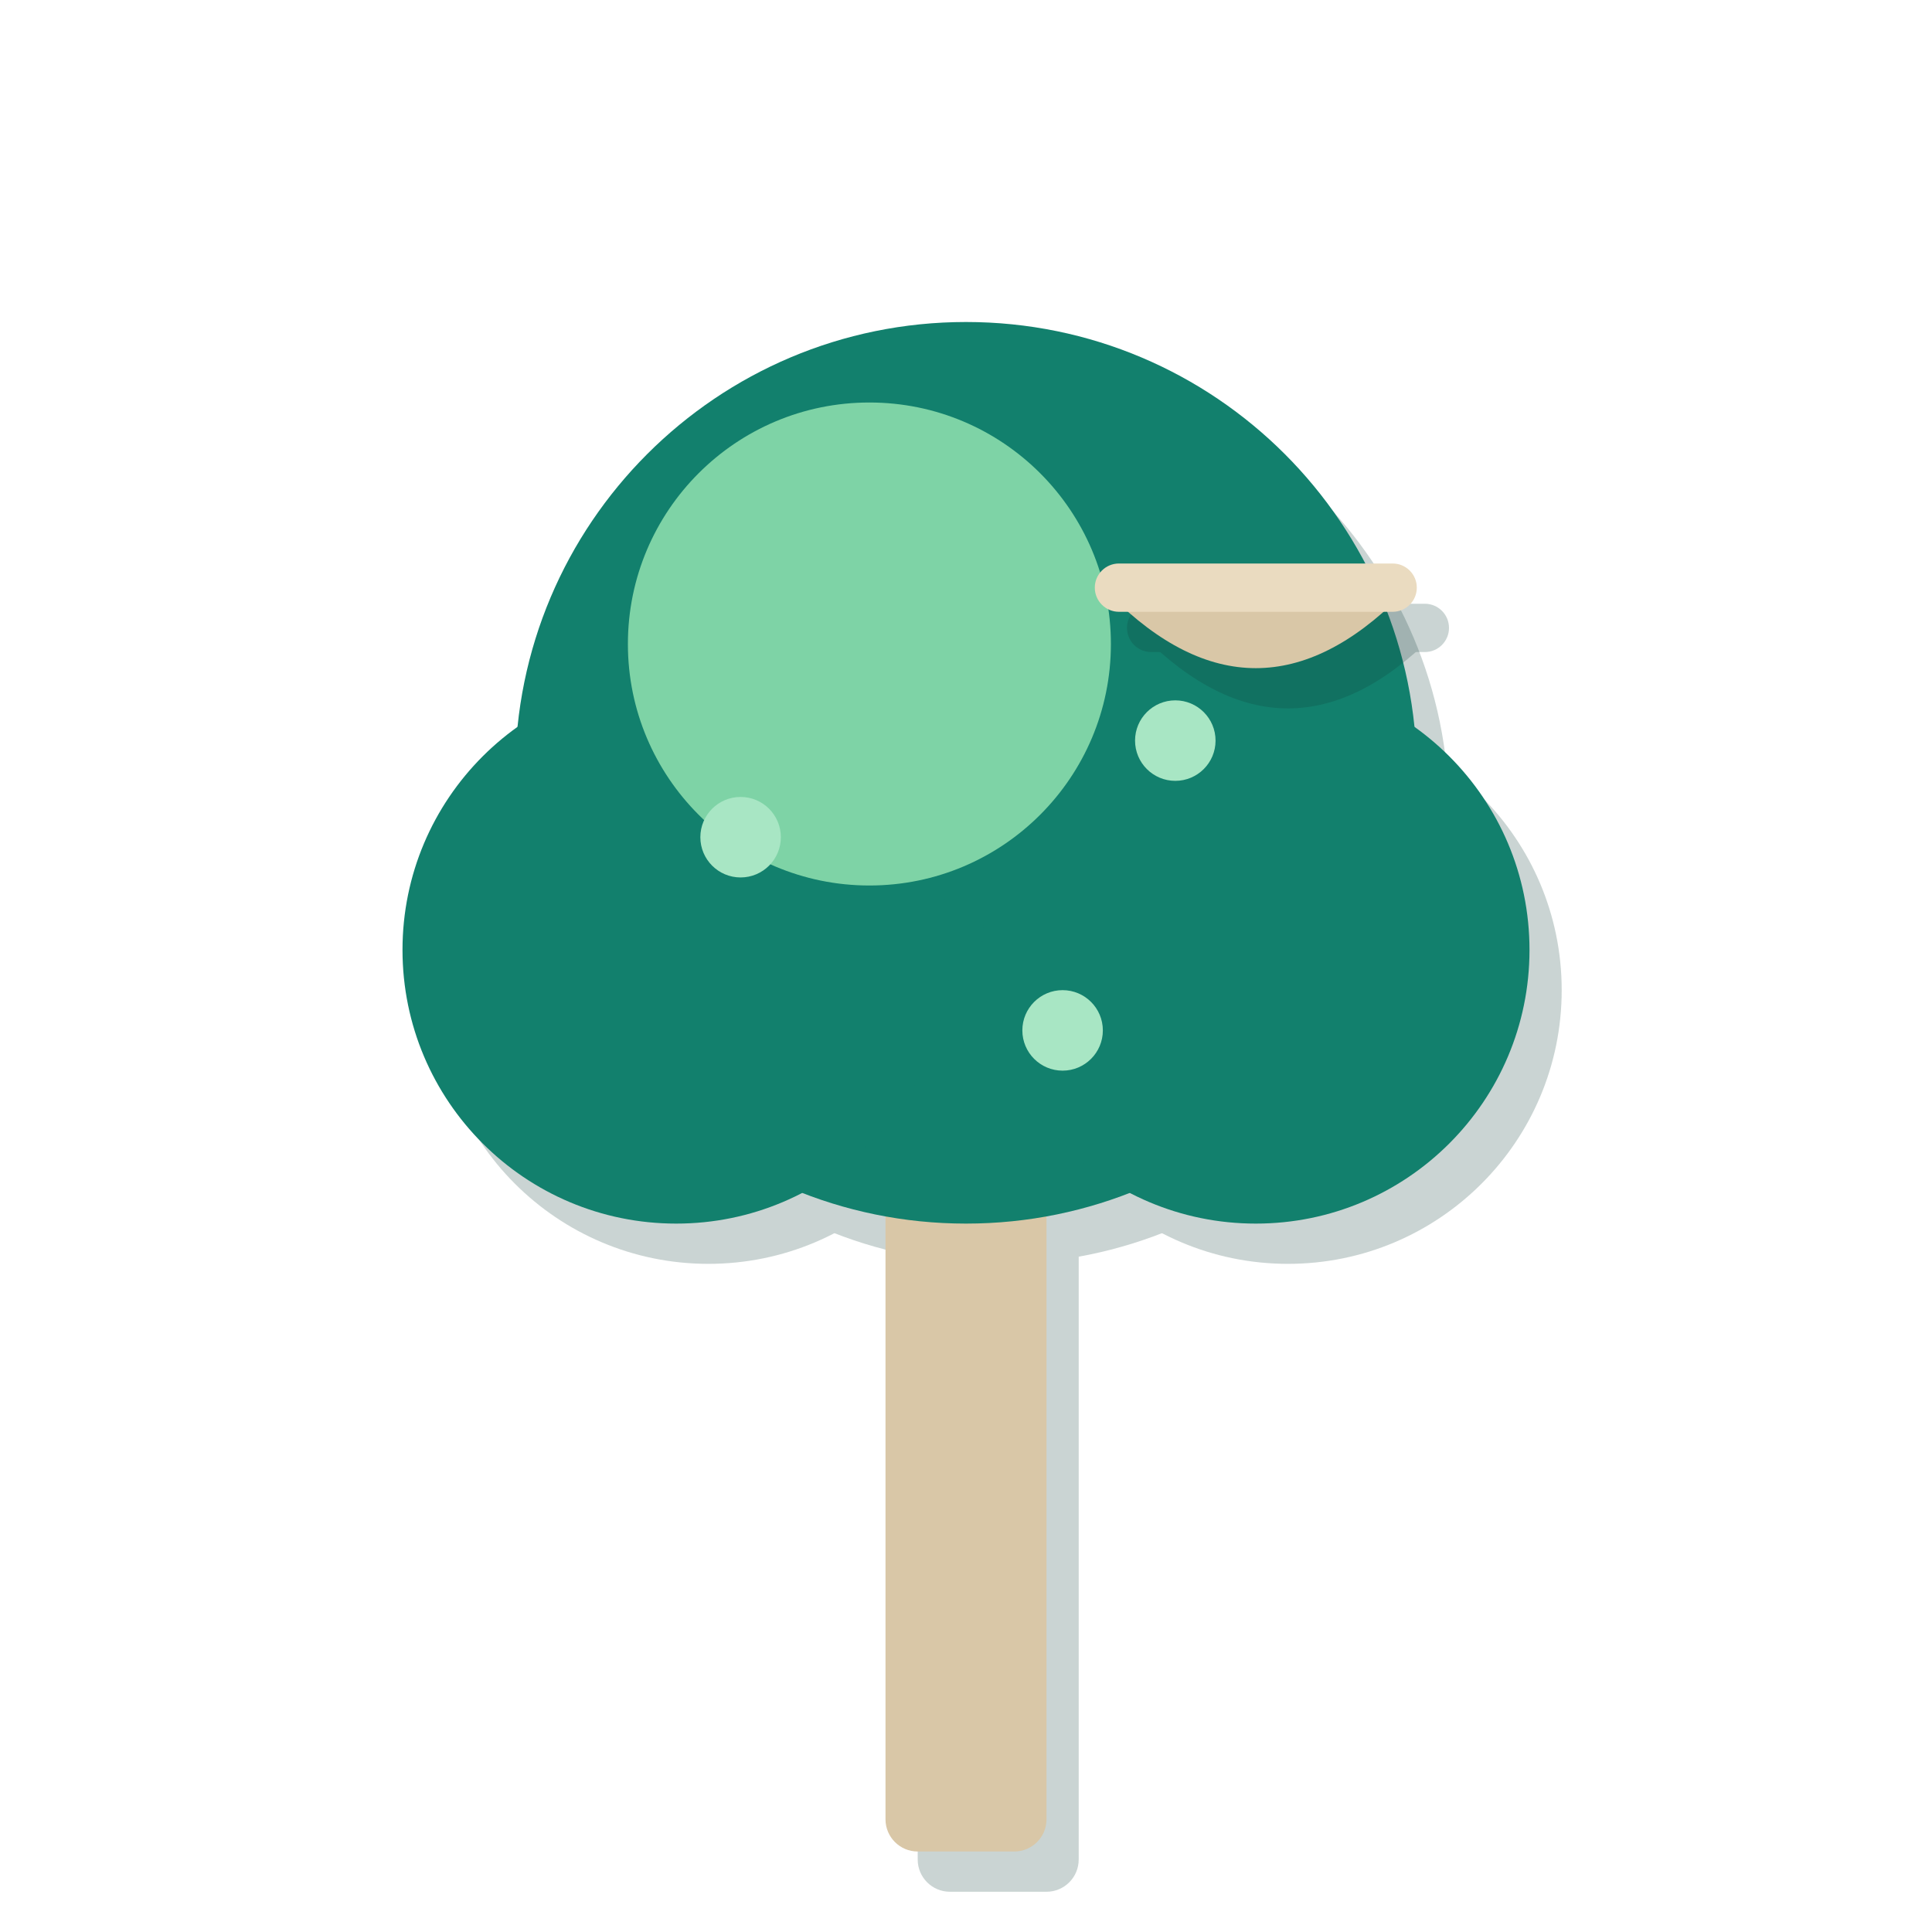
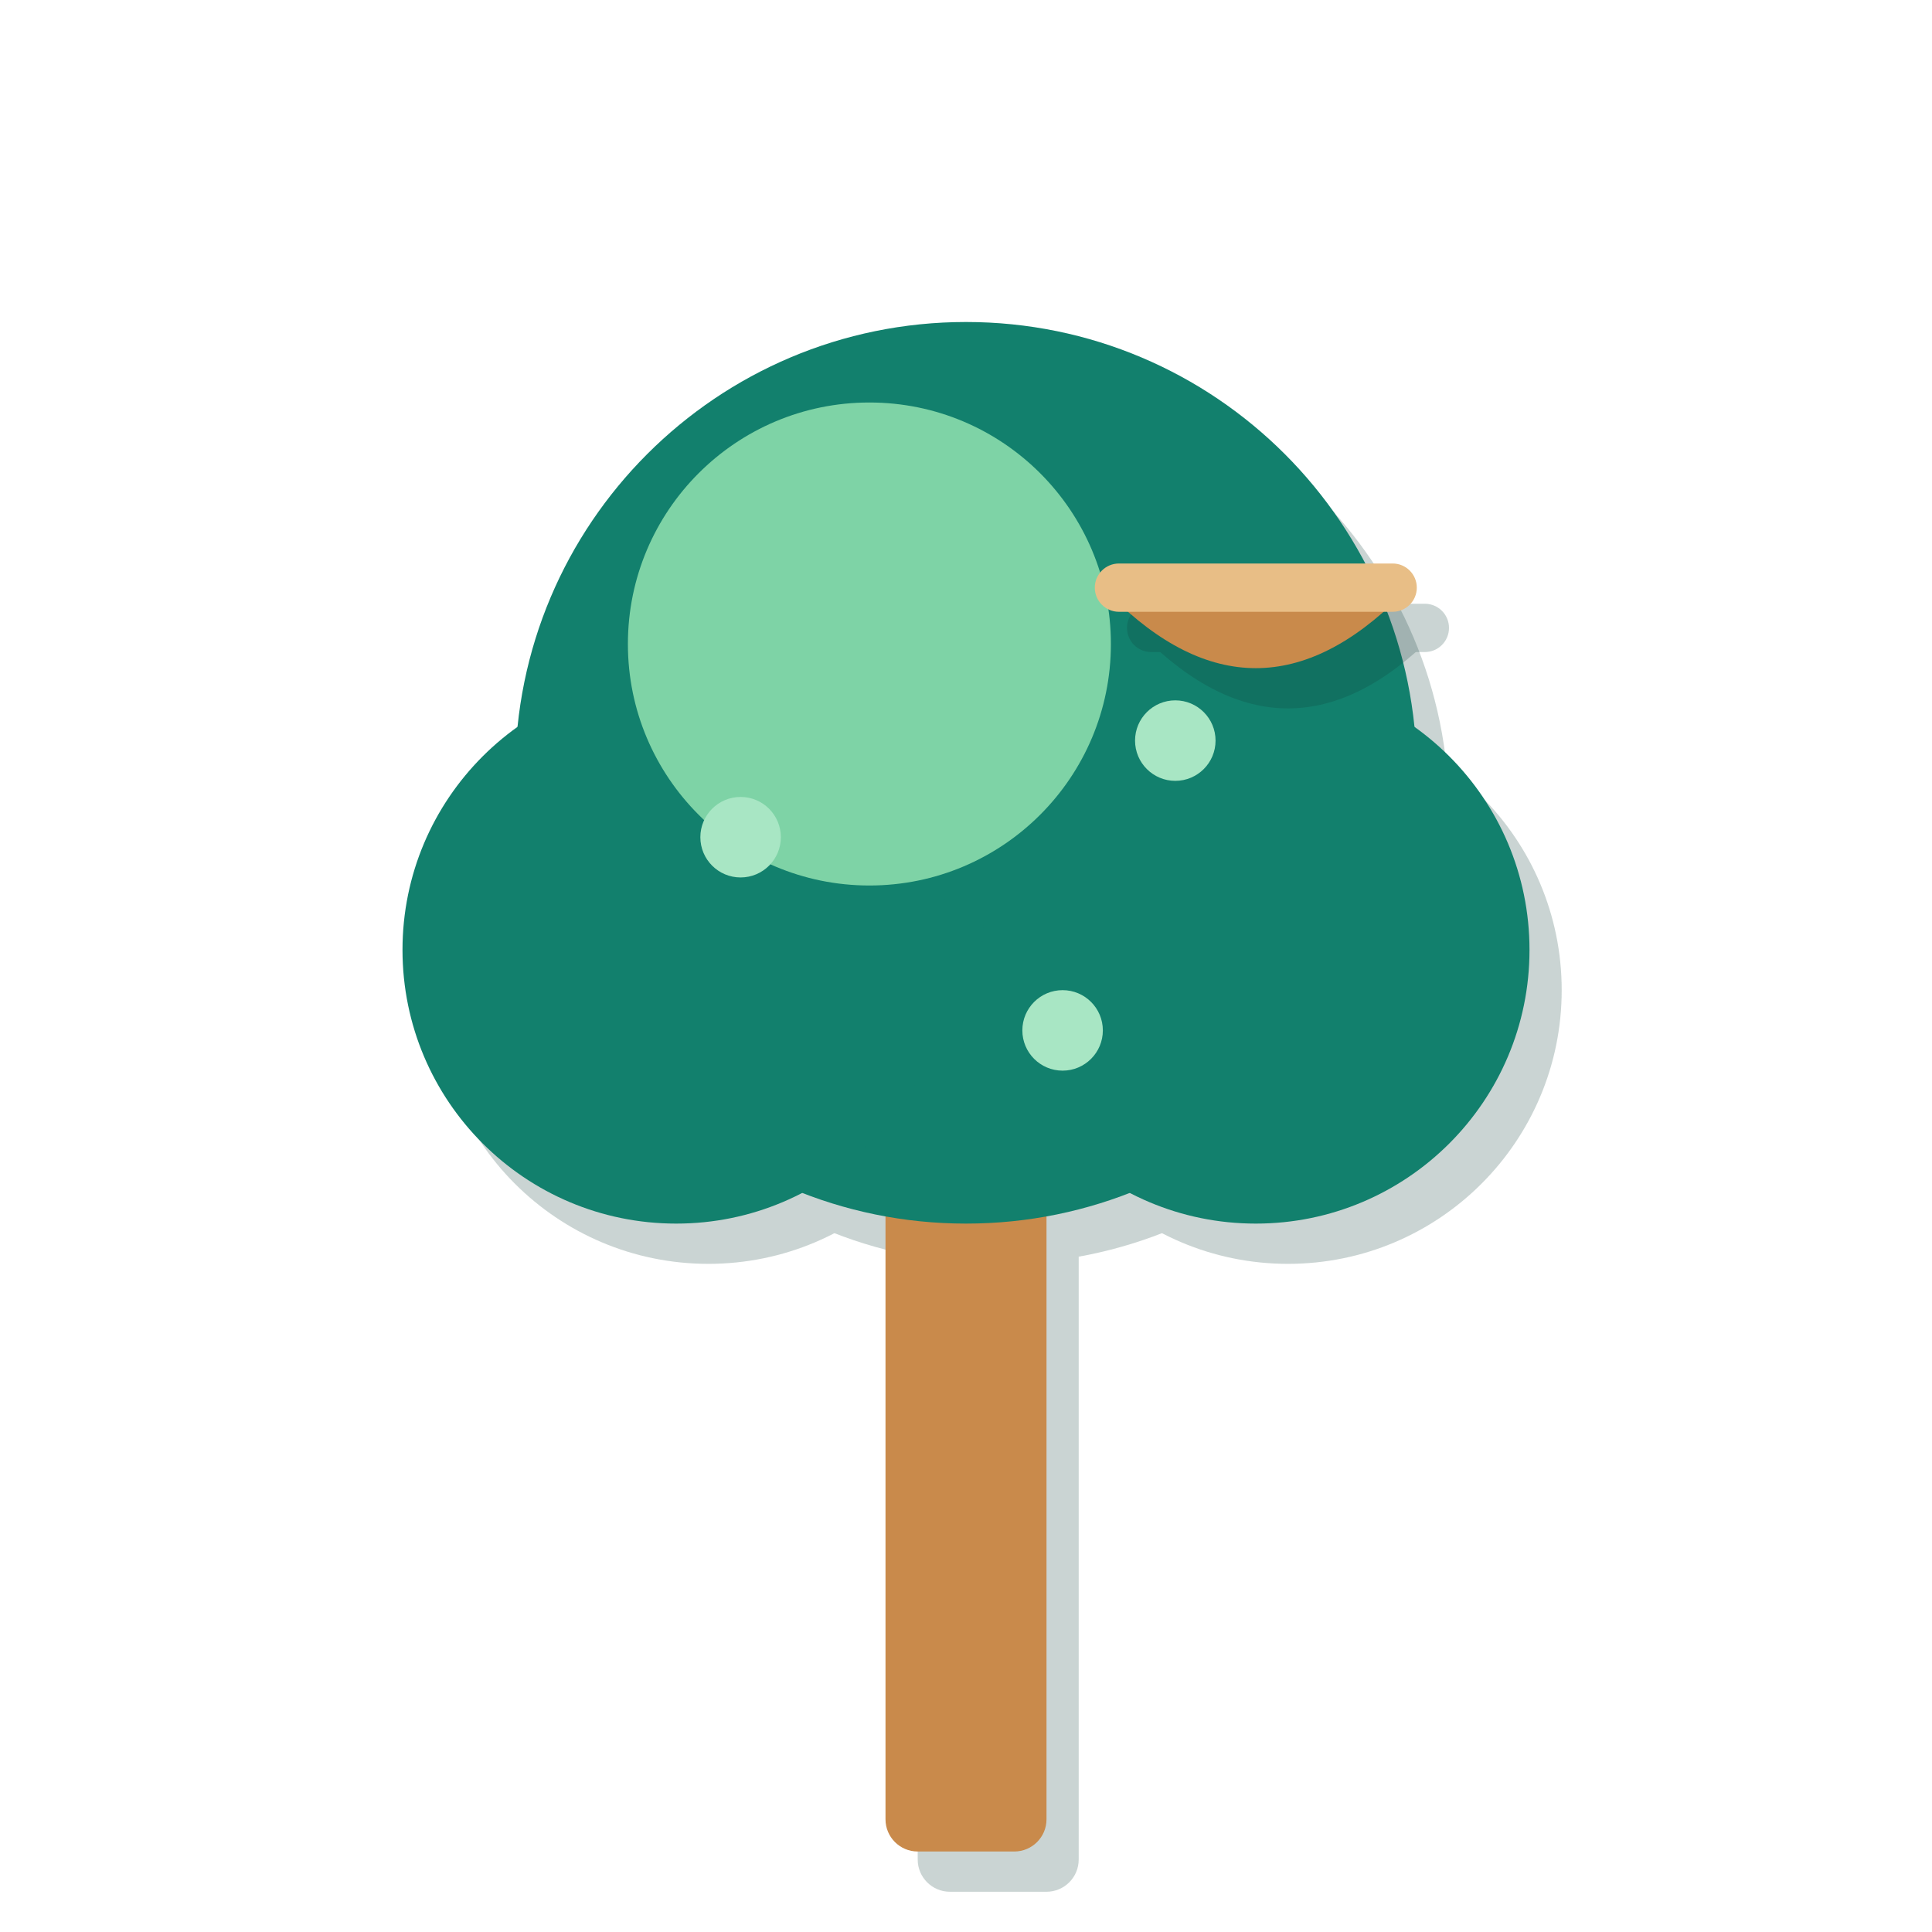
<svg xmlns="http://www.w3.org/2000/svg" viewBox="0 0 240 240">
  <g transform="translate(4 5)" opacity="0.22">
    <rect x="110" y="130" width="20" height="100" rx="4" fill="#0F3D36" />
    <circle cx="120" cy="96" r="56" fill="#0F3D36" />
    <circle cx="84" cy="118" r="34" fill="#0F3D36" />
    <circle cx="156" cy="118" r="34" fill="#0F3D36" />
    <circle cx="108" cy="80" r="30" fill="#0F3D36" />
  </g>
-   <rect x="110" y="130" width="20" height="100" rx="4" fill="#D9C7A7" />
+   <rect x="110" y="130" width="20" height="100" rx="4" fill="#C98A4B" />
  <circle cx="120" cy="96" r="56" fill="#12806D" />
  <circle cx="84" cy="118" r="34" fill="#12806D" />
  <circle cx="156" cy="118" r="34" fill="#12806D" />
  <circle cx="108" cy="80" r="30" fill="#7ED3A6" />
  <circle cx="92" cy="104" r="5" fill="#A8E6C4" />
  <circle cx="146" cy="92" r="5" fill="#A8E6C4" />
  <circle cx="132" cy="128" r="5" fill="#A8E6C4" />
  <g transform="translate(4 5)" opacity="0.22">
    <path d="M138 74 Q156 92 174 74 Z" fill="#0F3D36" />
    <rect x="136" y="70" width="40" height="6" rx="3" fill="#0F3D36" />
  </g>
-   <path d="M138 74 Q156 92 174 74 Z" fill="#D9C7A7" />
-   <rect x="136" y="70" width="40" height="6" rx="3" fill="#EADBC0" />
+   <path d="M138 74 Q156 92 174 74 Z" fill="#C98A4B" />
+   <rect x="136" y="70" width="40" height="6" rx="3" fill="#E8BE86" />
</svg>
